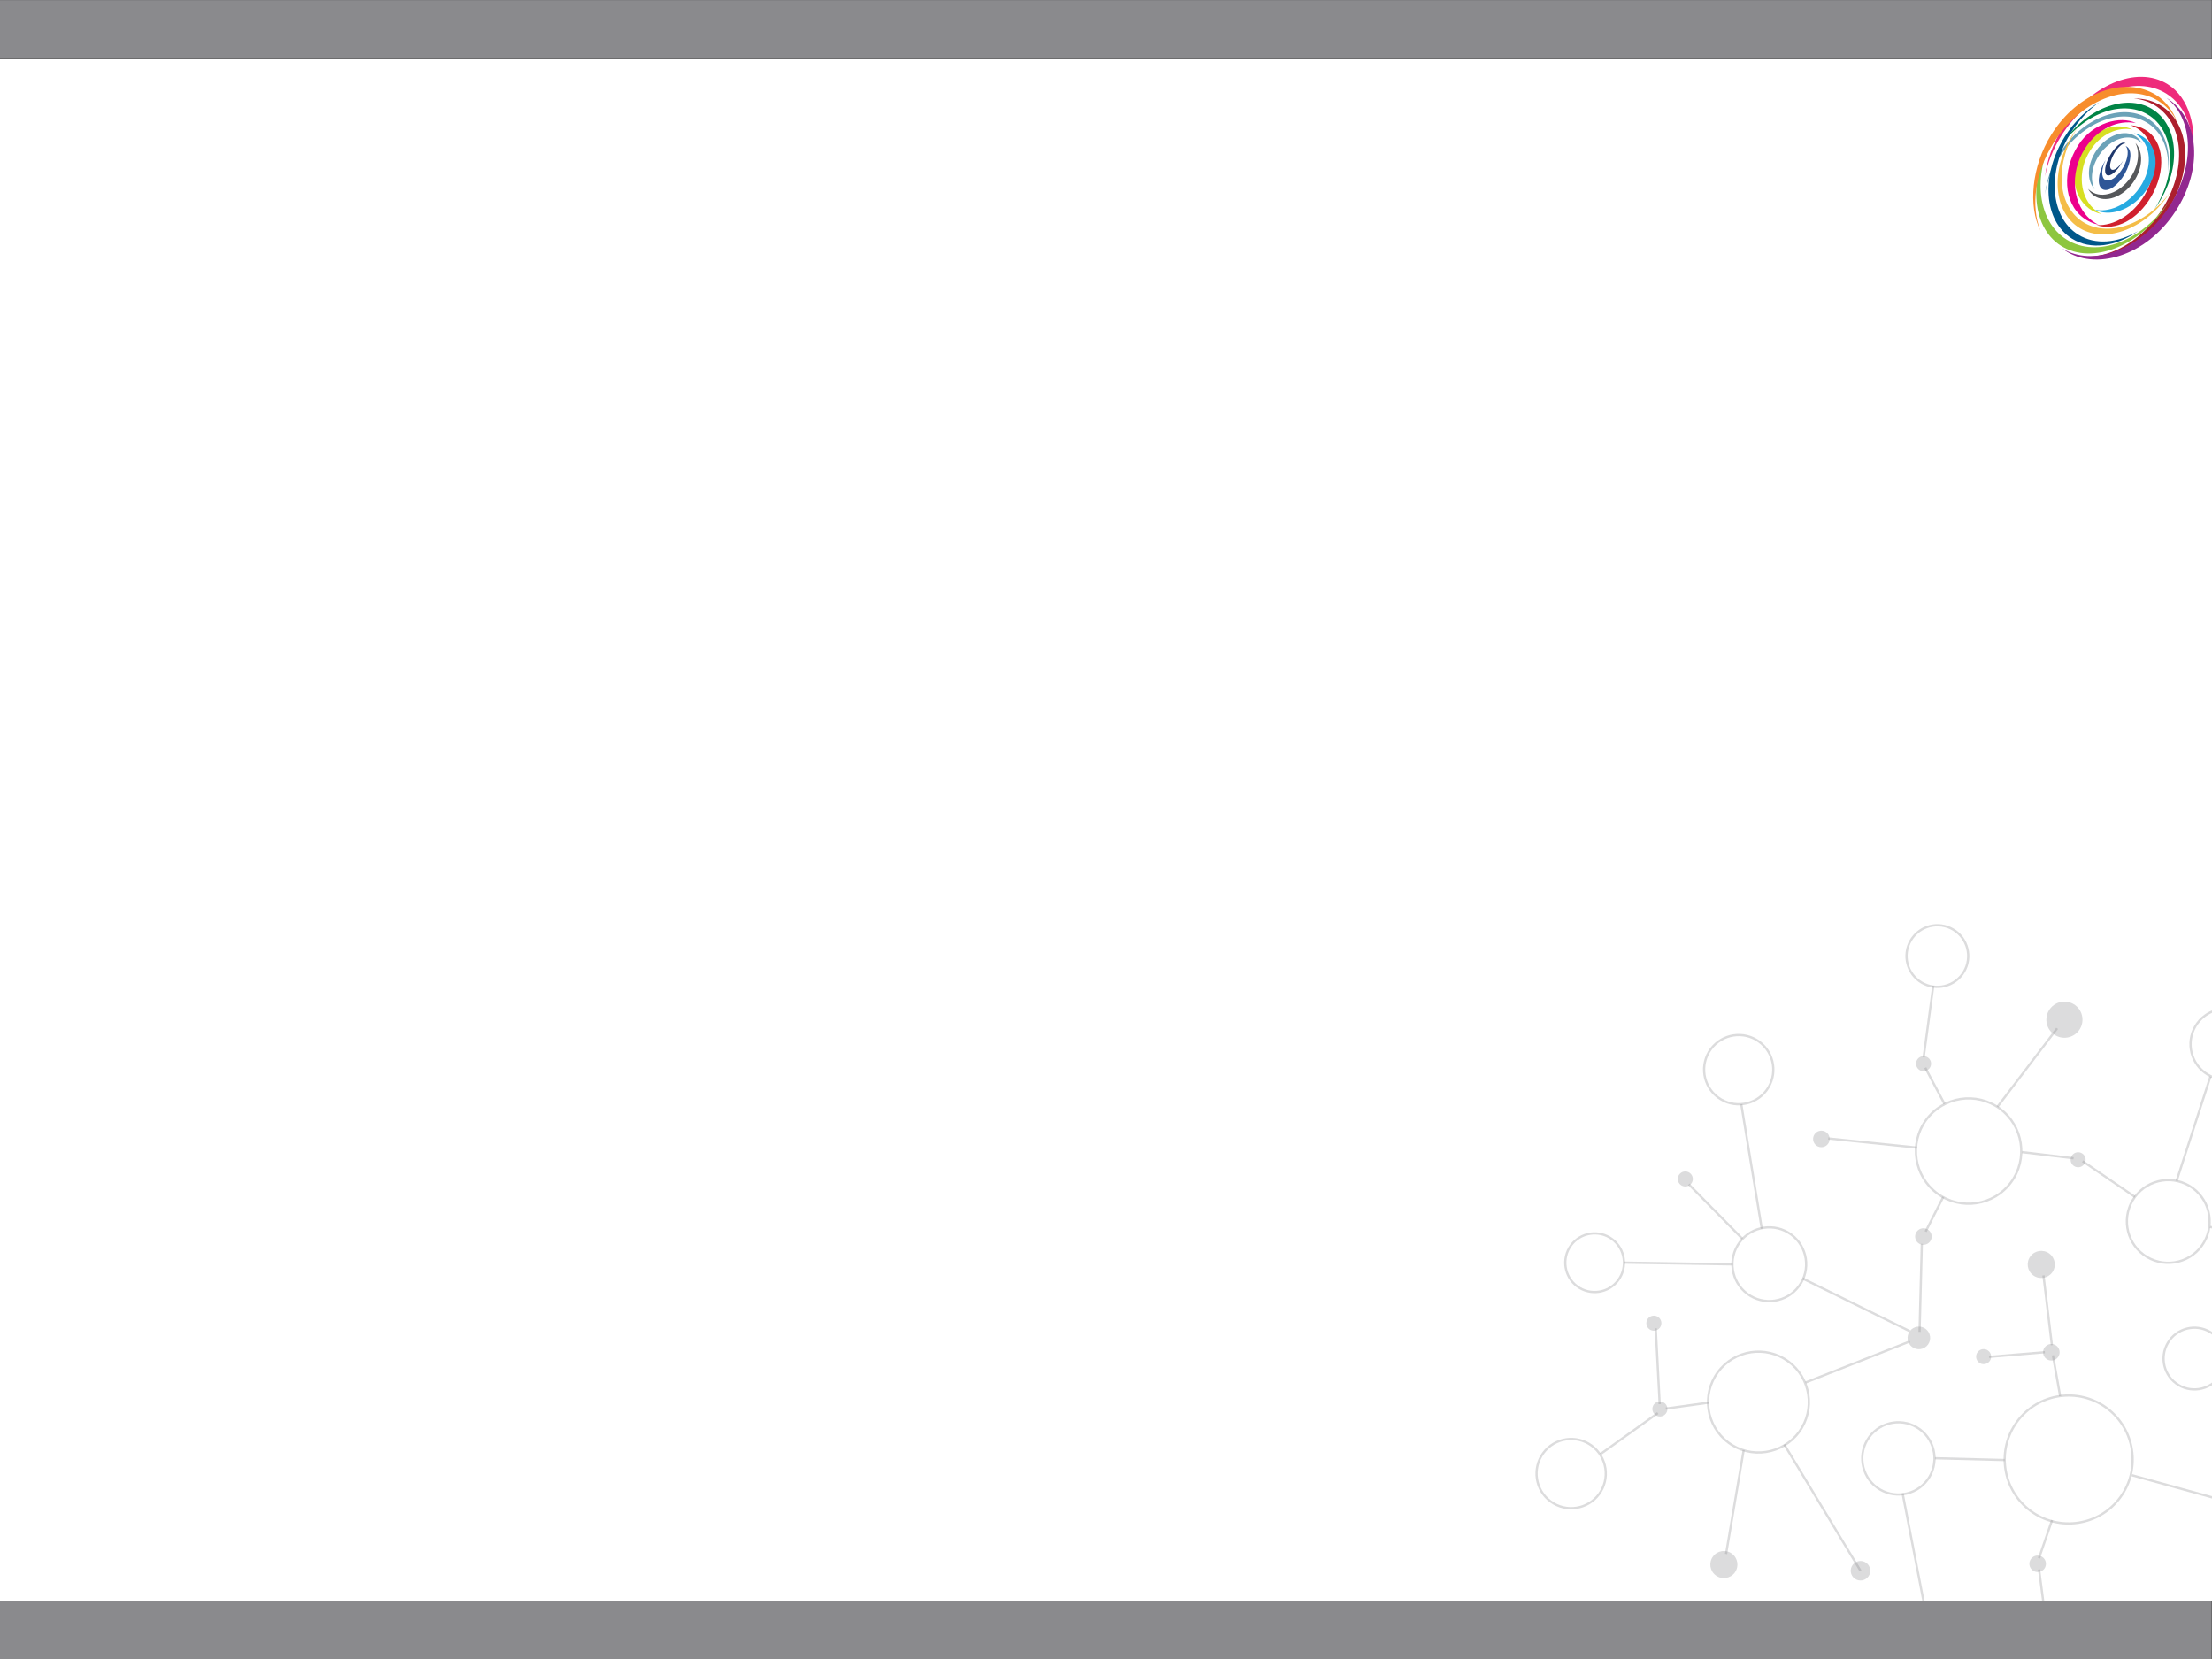
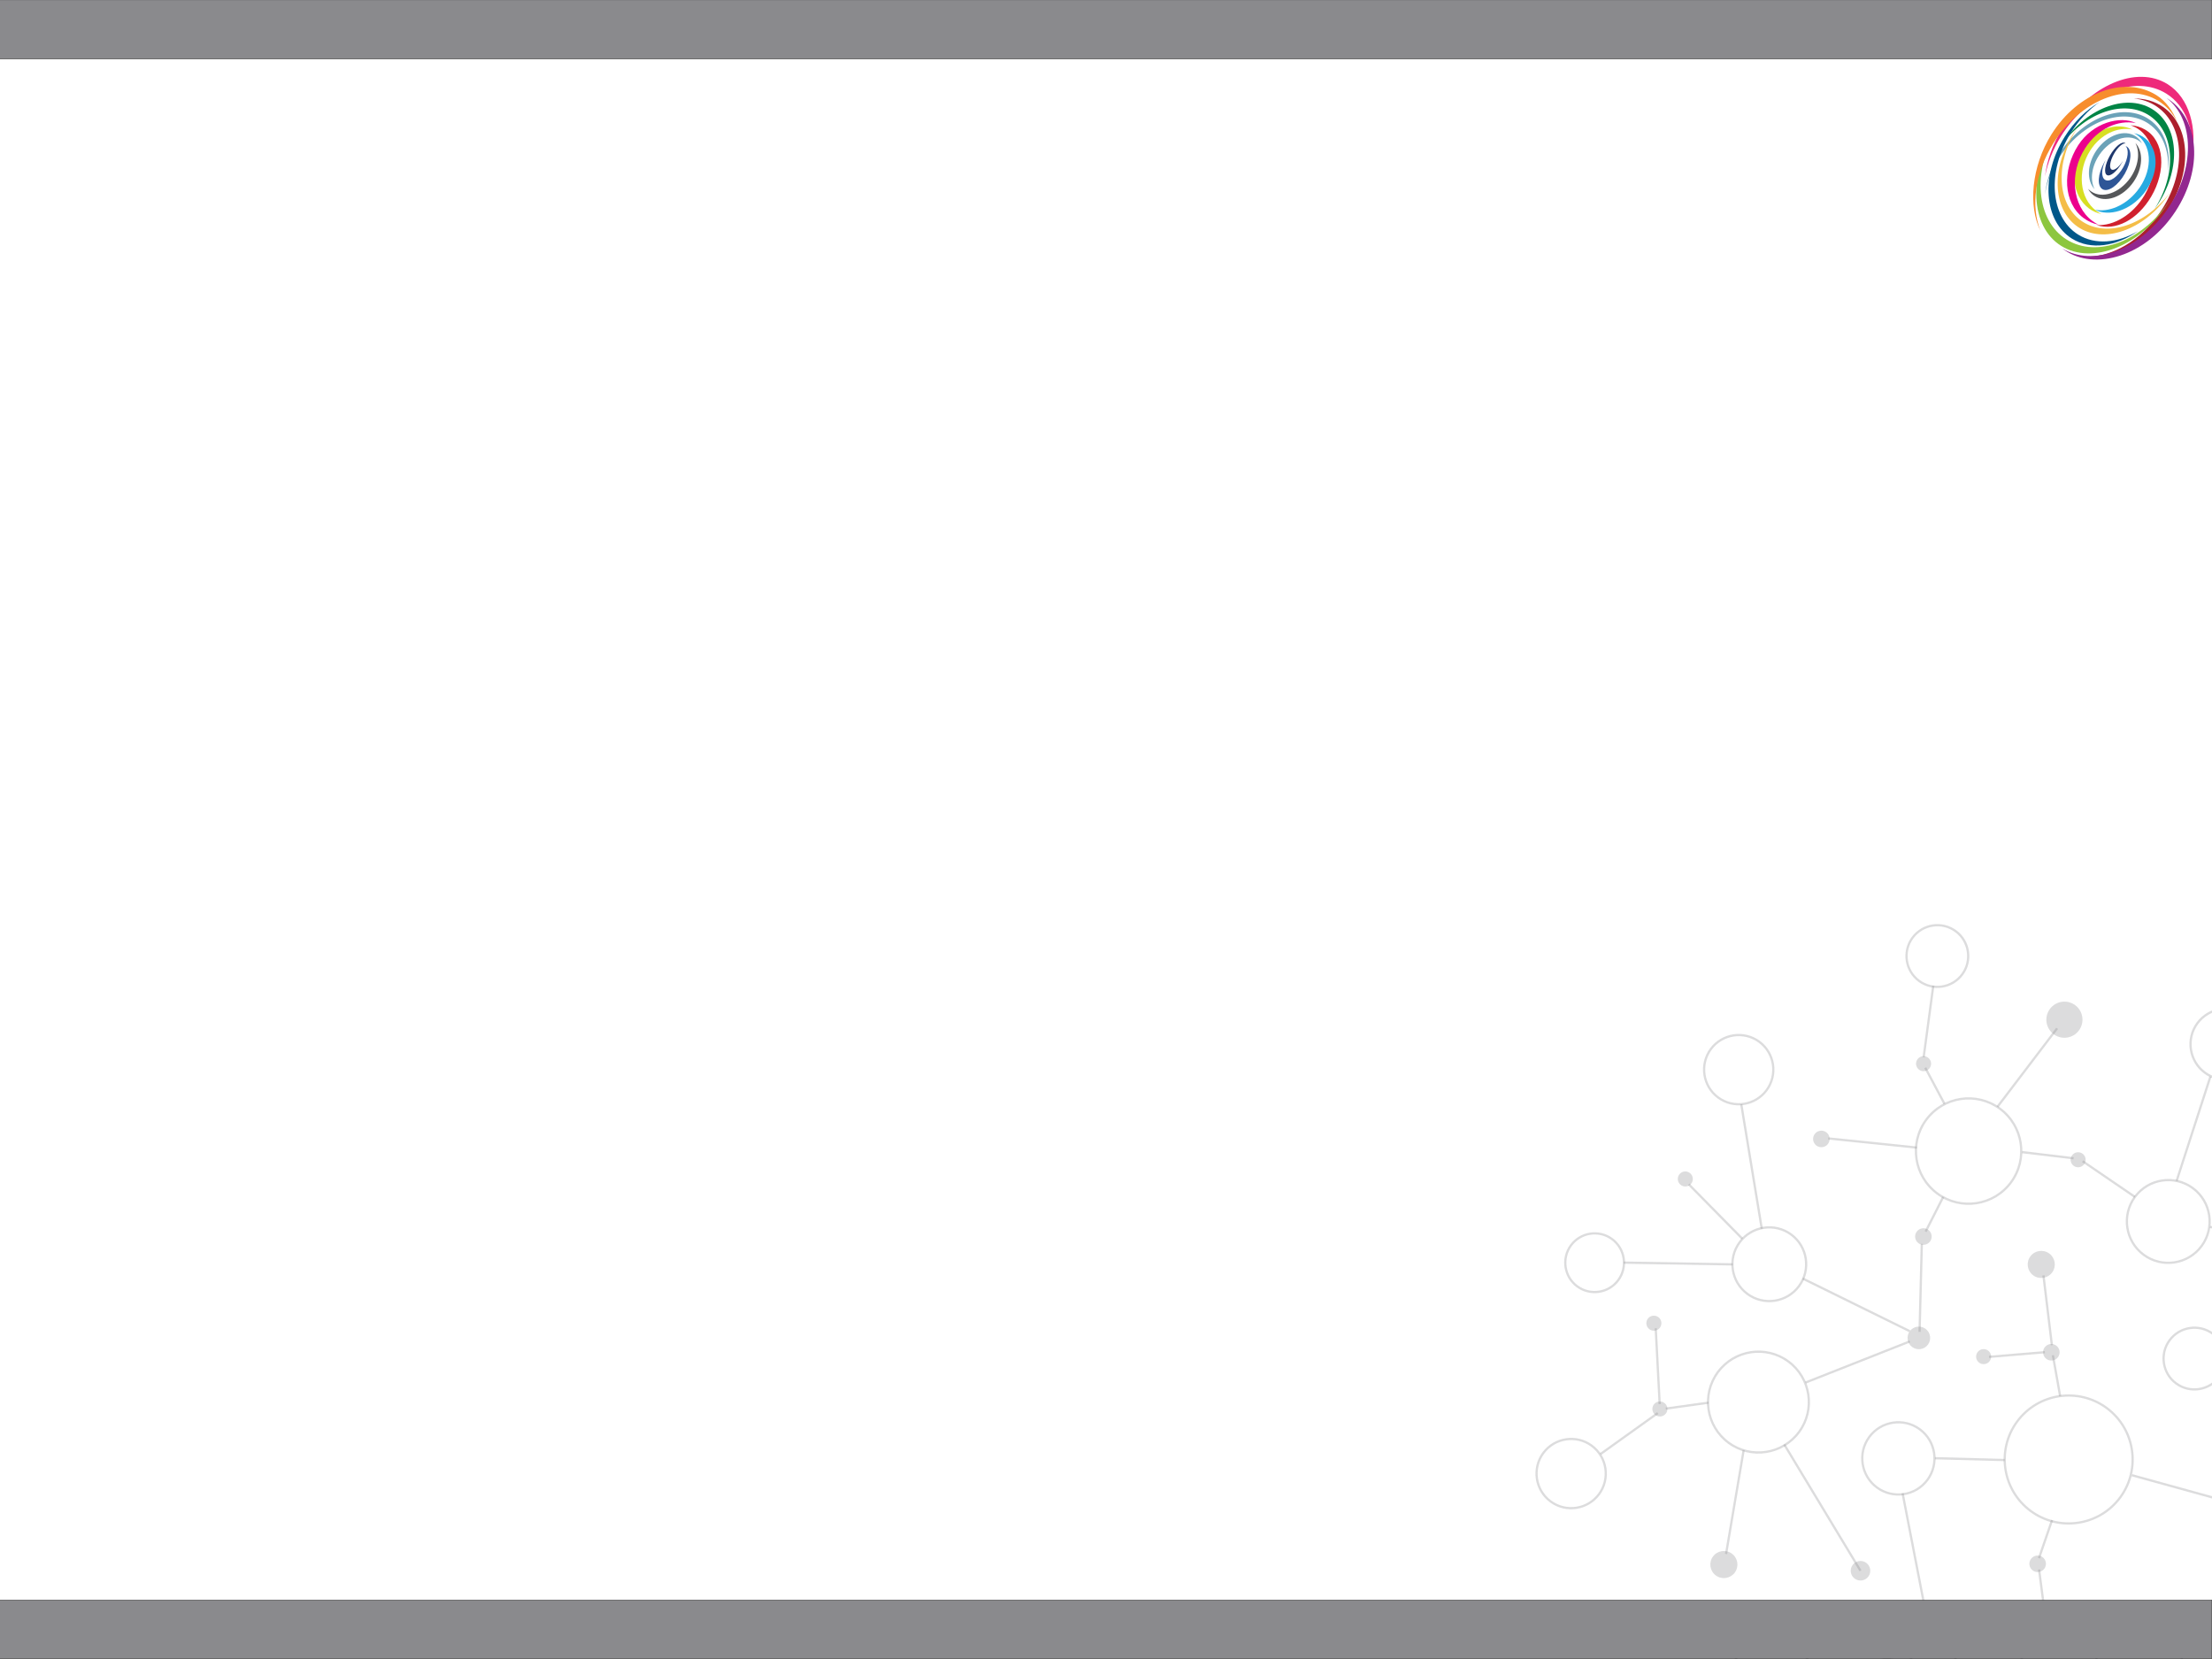
<svg xmlns="http://www.w3.org/2000/svg" width="908" height="681" viewBox="0 0 240.242 180.181" version="1.1" id="svg8">
  <defs id="defs2">
    <clipPath clipPathUnits="userSpaceOnUse" id="clipPath726">
      <path d="m 198,630 h 191.519 v 88.56 H 198 Z" id="path724" />
    </clipPath>
    <clipPath clipPathUnits="userSpaceOnUse" id="clipPath926">
      <path d="m 198.017,635.908 h 191.502 v 76.747 H 198.017 Z" id="path924" />
    </clipPath>
    <clipPath clipPathUnits="userSpaceOnUse" id="clipPath938">
      <path d="m 198,630 h 191.519 v 88.56 H 198 Z" id="path936" />
    </clipPath>
    <clipPath clipPathUnits="userSpaceOnUse" id="clipPath994">
      <path d="m 198.017,635.908 h 191.502 v 76.747 H 198.017 Z" id="path992" />
    </clipPath>
    <clipPath clipPathUnits="userSpaceOnUse" id="clipPath1022">
      <path d="m 198,630 h 191.519 v 88.56 H 198 Z" id="path1020" />
    </clipPath>
    <clipPath clipPathUnits="userSpaceOnUse" id="clipPath1038">
      <path d="m 198.017,635.908 h 191.502 v 76.747 H 198.017 Z" id="path1036" />
    </clipPath>
    <clipPath clipPathUnits="userSpaceOnUse" id="clipPath1054">
      <path d="m 198,630 h 191.519 v 88.56 H 198 Z" id="path1052" />
    </clipPath>
  </defs>
  <g id="layer1" transform="translate(0,-116.8186)">
    <g id="g6076" transform="translate(191.2751,102.8065)">
      <path d="m 14.893,205.097 c 0.588,-0.8 1.715,-0.972 2.514,-0.382 0.8,0.59 0.972,1.716 0.384,2.516 -0.589,0.8 -1.716,0.971 -2.516,0.38 -0.801,-0.588 -0.971,-1.714 -0.382,-2.514" style="opacity:0.3;fill:#8a8a8d;fill-opacity:1;fill-rule:nonzero;stroke:none;stroke-width:0.964" id="path1418" />
      <path d="m 26.593,207.825 c 0.268,-0.363 0.781,-0.441 1.144,-0.173 0.363,0.268 0.441,0.78 0.173,1.143 -0.268,0.363 -0.779,0.441 -1.142,0.174 -0.364,-0.269 -0.441,-0.781 -0.174,-1.144" style="opacity:0.3;fill:#8a8a8d;fill-opacity:1;fill-rule:nonzero;stroke:none;stroke-width:0.964" id="path1422" />
      <path d="m 9.935,183.978 c 0.347,-0.472 1.013,-0.573 1.486,-0.226 0.472,0.349 0.573,1.014 0.225,1.486 -0.347,0.472 -1.012,0.573 -1.486,0.226 -0.471,-0.349 -0.572,-1.014 -0.225,-1.486" style="opacity:0.3;fill:#8a8a8d;fill-opacity:1;fill-rule:nonzero;stroke:none;stroke-width:0.964" id="path1426" />
      <path d="m -5.233,183.062 c 0.482,-0.654 1.403,-0.793 2.058,-0.311 0.653,0.482 0.794,1.403 0.312,2.058 -0.483,0.653 -1.403,0.795 -2.058,0.312 -0.654,-0.482 -0.794,-1.403 -0.312,-2.059" style="opacity:0.3;fill:#8a8a8d;fill-opacity:1;fill-rule:nonzero;stroke:none;stroke-width:0.964" id="path1430" />
      <path d="m -11.655,166.552 c 0.268,-0.363 0.78,-0.441 1.144,-0.173 0.362,0.268 0.44,0.78 0.173,1.143 -0.268,0.363 -0.78,0.441 -1.143,0.174 -0.364,-0.269 -0.441,-0.781 -0.173,-1.144" style="opacity:0.3;fill:#8a8a8d;fill-opacity:1;fill-rule:nonzero;stroke:none;stroke-width:0.964" id="path1434" />
      <path d="m -12.309,157.236 c 0.268,-0.363 0.781,-0.441 1.144,-0.173 0.363,0.269 0.441,0.78 0.173,1.143 -0.268,0.363 -0.78,0.441 -1.143,0.174 -0.364,-0.269 -0.441,-0.781 -0.173,-1.144" style="opacity:0.3;fill:#8a8a8d;fill-opacity:1;fill-rule:nonzero;stroke:none;stroke-width:0.964" id="path1438" />
      <path d="m 16.142,158.593 c 0.402,-0.545 1.17,-0.662 1.714,-0.26 0.547,0.402 0.663,1.169 0.262,1.716 -0.403,0.546 -1.17,0.661 -1.716,0.26 -0.546,-0.402 -0.662,-1.17 -0.26,-1.716" style="opacity:0.3;fill:#8a8a8d;fill-opacity:1;fill-rule:nonzero;stroke:none;stroke-width:0.964" id="path1442" />
      <path d="m 23.505,160.868 c 0.268,-0.363 0.78,-0.441 1.144,-0.173 0.362,0.268 0.44,0.78 0.173,1.143 -0.268,0.363 -0.78,0.441 -1.143,0.174 -0.364,-0.269 -0.441,-0.781 -0.173,-1.144" style="opacity:0.3;fill:#8a8a8d;fill-opacity:1;fill-rule:nonzero;stroke:none;stroke-width:0.964" id="path1446" />
      <path d="m -8.896,141.573 c 0.268,-0.363 0.781,-0.441 1.144,-0.173 0.363,0.269 0.441,0.78 0.173,1.143 -0.267,0.364 -0.779,0.441 -1.142,0.174 -0.364,-0.269 -0.441,-0.781 -0.174,-1.144" style="opacity:0.3;fill:#8a8a8d;fill-opacity:1;fill-rule:nonzero;stroke:none;stroke-width:0.964" id="path1450" />
      <path d="m 30.793,160.347 c 0.295,-0.4 0.858,-0.485 1.258,-0.191 0.4,0.294 0.485,0.857 0.191,1.257 -0.295,0.4 -0.858,0.485 -1.258,0.192 -0.4,-0.295 -0.485,-0.858 -0.191,-1.258" style="opacity:0.3;fill:#8a8a8d;fill-opacity:1;fill-rule:nonzero;stroke:none;stroke-width:0.964" id="path1454" />
      <path d="m 29.237,150.466 c 0.482,-0.654 1.403,-0.794 2.058,-0.312 0.653,0.482 0.794,1.403 0.312,2.059 -0.483,0.653 -1.403,0.793 -2.058,0.311 -0.654,-0.482 -0.794,-1.403 -0.312,-2.058" style="opacity:0.3;fill:#8a8a8d;fill-opacity:1;fill-rule:nonzero;stroke:none;stroke-width:0.964" id="path1458" />
      <path d="m 16.899,147.776 c 0.295,-0.399 0.858,-0.485 1.258,-0.19 0.399,0.294 0.485,0.857 0.191,1.257 -0.296,0.399 -0.859,0.485 -1.259,0.192 -0.4,-0.296 -0.485,-0.859 -0.19,-1.259" style="opacity:0.3;fill:#8a8a8d;fill-opacity:1;fill-rule:nonzero;stroke:none;stroke-width:0.964" id="path1462" />
      <path d="m 5.817,137.177 c 0.296,-0.4 0.859,-0.485 1.259,-0.191 0.399,0.295 0.485,0.858 0.189,1.258 -0.294,0.399 -0.857,0.485 -1.257,0.192 -0.4,-0.296 -0.486,-0.859 -0.191,-1.259" style="opacity:0.3;fill:#8a8a8d;fill-opacity:1;fill-rule:nonzero;stroke:none;stroke-width:0.964" id="path1466" />
      <path d="m 16.982,129.051 c 0.268,-0.363 0.78,-0.44 1.144,-0.173 0.363,0.269 0.44,0.781 0.173,1.144 -0.268,0.363 -0.78,0.441 -1.143,0.173 -0.364,-0.269 -0.441,-0.78 -0.173,-1.144" style="opacity:0.3;fill:#8a8a8d;fill-opacity:1;fill-rule:nonzero;stroke:none;stroke-width:0.964" id="path1470" />
      <path d="m 31.359,123.595 c 0.643,-0.873 1.871,-1.059 2.744,-0.416 0.872,0.643 1.057,1.871 0.414,2.744 -0.643,0.872 -1.87,1.059 -2.742,0.416 -0.874,-0.643 -1.059,-1.871 -0.416,-2.744" style="opacity:0.3;fill:#8a8a8d;fill-opacity:1;fill-rule:nonzero;stroke:none;stroke-width:0.964" id="path1474" />
      <path d="m 33.769,139.487 c 0.268,-0.363 0.78,-0.441 1.144,-0.174 0.362,0.269 0.44,0.781 0.173,1.144 -0.268,0.363 -0.78,0.442 -1.143,0.174 -0.364,-0.27 -0.441,-0.781 -0.173,-1.144" style="opacity:0.3;fill:#8a8a8d;fill-opacity:1;fill-rule:nonzero;stroke:none;stroke-width:0.964" id="path1478" />
      <path d="m 51.165,140.824 c 0.295,-0.4 0.858,-0.486 1.258,-0.191 0.399,0.294 0.485,0.857 0.19,1.257 -0.295,0.4 -0.858,0.485 -1.258,0.192 -0.4,-0.295 -0.486,-0.858 -0.19,-1.258" style="opacity:0.3;fill:#8a8a8d;fill-opacity:1;fill-rule:nonzero;stroke:none;stroke-width:0.964" id="path1482" />
      <path d="m 54.711,148.006 c 0.267,-0.363 0.78,-0.441 1.144,-0.174 0.362,0.269 0.44,0.781 0.172,1.144 -0.267,0.363 -0.779,0.441 -1.142,0.174 -0.364,-0.27 -0.441,-0.781 -0.173,-1.144" style="opacity:0.3;fill:#8a8a8d;fill-opacity:1;fill-rule:nonzero;stroke:none;stroke-width:0.964" id="path1486" />
      <path d="m 54.944,156.098 c 0.267,-0.363 0.781,-0.441 1.144,-0.174 0.362,0.269 0.44,0.781 0.172,1.144 -0.266,0.363 -0.779,0.442 -1.142,0.174 -0.363,-0.268 -0.441,-0.781 -0.173,-1.144" style="opacity:0.3;fill:#8a8a8d;fill-opacity:1;fill-rule:nonzero;stroke:none;stroke-width:0.964" id="path1490" />
      <path d="m 62.269,148.496 c 0.482,-0.655 1.403,-0.794 2.059,-0.312 0.653,0.482 0.793,1.403 0.311,2.058 -0.483,0.653 -1.403,0.794 -2.058,0.312 -0.653,-0.482 -0.794,-1.403 -0.312,-2.058" style="opacity:0.3;fill:#8a8a8d;fill-opacity:1;fill-rule:nonzero;stroke:none;stroke-width:0.964" id="path1494" />
      <path d="m 62.014,134.091 c 0.267,-0.363 0.781,-0.441 1.144,-0.174 0.362,0.269 0.44,0.781 0.173,1.144 -0.268,0.364 -0.78,0.442 -1.143,0.174 -0.363,-0.269 -0.441,-0.781 -0.173,-1.144" style="opacity:0.3;fill:#8a8a8d;fill-opacity:1;fill-rule:nonzero;stroke:none;stroke-width:0.964" id="path1498" />
      <path d="m 72.886,156.417 c 0.268,-0.363 0.78,-0.441 1.144,-0.174 0.362,0.269 0.44,0.781 0.173,1.144 -0.268,0.363 -0.78,0.441 -1.143,0.174 -0.364,-0.269 -0.441,-0.781 -0.173,-1.144" style="opacity:0.3;fill:#8a8a8d;fill-opacity:1;fill-rule:nonzero;stroke:none;stroke-width:0.964" id="path1502" />
      <path d="m 70.697,179.38 c 0.296,-0.4 0.859,-0.485 1.259,-0.191 0.399,0.294 0.485,0.857 0.19,1.257 -0.295,0.4 -0.858,0.485 -1.258,0.192 -0.4,-0.295 -0.486,-0.858 -0.191,-1.258" style="opacity:0.3;fill:#8a8a8d;fill-opacity:1;fill-rule:nonzero;stroke:none;stroke-width:0.964" id="path1506" />
      <path d="m 50.066,176.37 c 0.589,-0.8 1.716,-0.972 2.515,-0.382 0.801,0.59 0.972,1.716 0.383,2.516 -0.588,0.799 -1.715,0.971 -2.516,0.38 -0.8,-0.588 -0.97,-1.714 -0.382,-2.514" style="opacity:0.3;fill:#8a8a8d;fill-opacity:1;fill-rule:nonzero;stroke:none;stroke-width:0.964" id="path1510" />
      <path d="m 58.59,184.374 c 0.295,-0.4 0.858,-0.485 1.258,-0.19 0.399,0.294 0.485,0.857 0.19,1.257 -0.294,0.399 -0.857,0.485 -1.257,0.192 -0.4,-0.296 -0.486,-0.859 -0.191,-1.259" style="opacity:0.3;fill:#8a8a8d;fill-opacity:1;fill-rule:nonzero;stroke:none;stroke-width:0.964" id="path1514" />
      <path d="m 54.294,201.926 c 0.482,-0.654 1.403,-0.793 2.058,-0.311 0.655,0.482 0.794,1.402 0.312,2.058 -0.482,0.653 -1.403,0.795 -2.058,0.312 -0.653,-0.482 -0.794,-1.403 -0.312,-2.059" style="opacity:0.3;fill:#8a8a8d;fill-opacity:1;fill-rule:nonzero;stroke:none;stroke-width:0.964" id="path1518" />
      <path d="m 45.422,202.804 c 0.456,-0.618 1.325,-0.749 1.943,-0.295 0.618,0.456 0.751,1.325 0.294,1.944 -0.454,0.619 -1.325,0.75 -1.942,0.295 -0.618,-0.456 -0.751,-1.325 -0.295,-1.944" style="opacity:0.3;fill:#8a8a8d;fill-opacity:1;fill-rule:nonzero;stroke:none;stroke-width:0.964" id="path1522" />
      <path d="m 29.308,183.32 c 0.295,-0.4 0.858,-0.486 1.258,-0.191 0.399,0.294 0.485,0.857 0.191,1.257 -0.295,0.4 -0.858,0.485 -1.258,0.192 -0.4,-0.295 -0.486,-0.858 -0.191,-1.258" style="opacity:0.3;fill:#8a8a8d;fill-opacity:1;fill-rule:nonzero;stroke:none;stroke-width:0.964" id="path1526" />
      <path d="m 38.984,208.167 c 2.214,1.63 2.689,4.758 1.058,6.973 -1.632,2.215 -4.76,2.689 -6.974,1.059 -2.216,-1.632 -2.689,-4.76 -1.058,-6.974 1.632,-2.215 4.76,-2.689 6.974,-1.058 m -5.77,7.835 c 2.105,1.55 5.08,1.1 6.631,-1.006 1.551,-2.107 1.1,-5.081 -1.006,-6.631 -2.106,-1.551 -5.08,-1.101 -6.631,1.006 -1.552,2.105 -1.1,5.079 1.006,6.631" style="opacity:0.3;fill:#8a8a8d;fill-opacity:1;fill-rule:nonzero;stroke:none;stroke-width:0.964" id="path1530" />
      <path d="m 34.857,190.402 c 1.869,1.377 2.27,4.018 0.892,5.888 -1.376,1.87 -4.018,2.27 -5.887,0.893 -1.87,-1.377 -2.271,-4.019 -0.894,-5.888 1.377,-1.87 4.019,-2.271 5.889,-0.893 m -4.849,6.584 c 1.76,1.297 4.247,0.919 5.544,-0.841 1.297,-1.761 0.92,-4.248 -0.84,-5.545 -1.761,-1.297 -4.248,-0.919 -5.546,0.841 -1.296,1.76 -0.919,4.247 0.842,5.545" style="opacity:0.3;fill:#8a8a8d;fill-opacity:1;fill-rule:nonzero;stroke:none;stroke-width:0.964" id="path1534" />
      <path d="m 50.852,190.607 c 1.505,1.108 1.828,3.237 0.72,4.745 -1.109,1.505 -3.238,1.828 -4.745,0.719 -1.506,-1.109 -1.829,-3.237 -0.719,-4.744 1.109,-1.506 3.237,-1.829 4.744,-0.72 m -3.879,5.266 c 1.398,1.03 3.372,0.731 4.402,-0.668 1.028,-1.398 0.73,-3.372 -0.668,-4.401 -1.398,-1.029 -3.372,-0.731 -4.402,0.667 -1.029,1.398 -0.731,3.372 0.668,4.402" style="opacity:0.3;fill:#8a8a8d;fill-opacity:1;fill-rule:nonzero;stroke:none;stroke-width:0.964" id="path1538" />
      <path d="m 68.125,189.214 c 2.523,1.859 3.064,5.424 1.206,7.946 -1.858,2.523 -5.422,3.064 -7.946,1.205 -2.522,-1.858 -3.063,-5.422 -1.205,-7.945 1.858,-2.522 5.421,-3.064 7.945,-1.206 m -6.594,8.953 c 2.414,1.779 5.825,1.263 7.603,-1.152 1.777,-2.413 1.26,-5.824 -1.155,-7.603 -2.413,-1.778 -5.823,-1.261 -7.602,1.154 -1.778,2.413 -1.261,5.824 1.153,7.602" style="opacity:0.3;fill:#8a8a8d;fill-opacity:1;fill-rule:nonzero;stroke:none;stroke-width:0.964" id="path1542" />
      <path d="m 37.595,166.829 c 3.14,2.313 3.813,6.749 1.501,9.889 -2.313,3.141 -6.75,3.813 -9.89,1.501 -3.139,-2.313 -3.813,-6.75 -1.5,-9.889 2.312,-3.141 6.749,-3.812 9.889,-1.501 m -8.243,11.192 c 3.031,2.233 7.313,1.583 9.546,-1.449 2.232,-3.031 1.583,-7.313 -1.449,-9.546 -3.031,-2.232 -7.313,-1.583 -9.546,1.448 -2.232,3.032 -1.583,7.313 1.449,9.546" style="opacity:0.3;fill:#8a8a8d;fill-opacity:1;fill-rule:nonzero;stroke:none;stroke-width:0.964" id="path1546" />
      <path d="m 17.305,169.147 c 1.797,1.323 2.182,3.862 0.859,5.658 -1.323,1.797 -3.862,2.182 -5.659,0.859 -1.797,-1.323 -2.182,-3.862 -0.859,-5.659 1.323,-1.797 3.862,-2.181 5.659,-0.858 m -4.655,6.32 c 1.689,1.243 4.073,0.882 5.316,-0.806 1.243,-1.689 0.881,-4.073 -0.807,-5.316 -1.688,-1.243 -4.073,-0.882 -5.316,0.806 -1.243,1.689 -0.881,4.073 0.807,5.316" style="opacity:0.3;fill:#8a8a8d;fill-opacity:1;fill-rule:nonzero;stroke:none;stroke-width:0.964" id="path1550" />
      <path d="m 20.416,190.429 c 1.289,0.949 1.564,2.77 0.615,4.059 -0.949,1.289 -2.769,1.564 -4.058,0.616 -1.289,-0.949 -1.565,-2.771 -0.616,-4.059 0.948,-1.289 2.77,-1.565 4.059,-0.616 m -3.297,4.477 c 1.18,0.868 2.845,0.616 3.715,-0.564 0.868,-1.18 0.615,-2.848 -0.564,-3.715 -1.18,-0.869 -2.847,-0.617 -3.715,0.564 -0.869,1.18 -0.617,2.846 0.564,3.715" style="opacity:0.3;fill:#8a8a8d;fill-opacity:1;fill-rule:nonzero;stroke:none;stroke-width:0.964" id="path1554" />
      <path d="m 4.02,192.974 c 2.16,1.591 2.623,4.643 1.032,6.803 -1.591,2.16 -4.643,2.623 -6.803,1.032 -2.161,-1.591 -2.623,-4.643 -1.033,-6.803 1.592,-2.16 4.644,-2.623 6.803,-1.032 m -5.625,7.638 c 2.051,1.509 4.948,1.07 6.459,-0.981 1.51,-2.051 1.071,-4.949 -0.98,-6.459 -2.051,-1.509 -4.949,-1.07 -6.46,0.981 -1.509,2.051 -1.07,4.947 0.981,6.459" style="opacity:0.3;fill:#8a8a8d;fill-opacity:1;fill-rule:nonzero;stroke:none;stroke-width:0.964" id="path1558" />
      <path d="m 3.029,161.78 c 2.487,1.831 3.02,5.344 1.187,7.831 -1.831,2.488 -5.344,3.021 -7.831,1.189 -2.487,-1.832 -3.019,-5.345 -1.187,-7.832 1.831,-2.487 5.344,-3.02 7.831,-1.188 m -6.498,8.823 c 2.379,1.75 5.737,1.241 7.488,-1.137 1.752,-2.378 1.242,-5.737 -1.134,-7.488 -2.379,-1.751 -5.738,-1.241 -7.489,1.136 -1.75,2.378 -1.242,5.738 1.135,7.489" style="opacity:0.3;fill:#8a8a8d;fill-opacity:1;fill-rule:nonzero;stroke:none;stroke-width:0.964" id="path1562" />
      <path d="m -18.33,170.927 c 1.724,1.27 2.093,3.706 0.823,5.431 -1.269,1.724 -3.706,2.093 -5.43,0.823 -1.724,-1.27 -2.093,-3.705 -0.824,-5.43 1.27,-1.724 3.707,-2.094 5.431,-0.824 m -4.461,6.057 c 1.615,1.191 3.898,0.844 5.088,-0.771 1.189,-1.616 0.843,-3.899 -0.772,-5.088 -1.615,-1.189 -3.898,-0.843 -5.088,0.772 -1.189,1.615 -0.843,3.898 0.772,5.087" style="opacity:0.3;fill:#8a8a8d;fill-opacity:1;fill-rule:nonzero;stroke:none;stroke-width:0.964" id="path1566" />
      <path d="m -16.121,148.488 c 1.471,1.083 1.787,3.159 0.704,4.63 -1.083,1.471 -3.16,1.784 -4.631,0.702 -1.47,-1.082 -1.785,-3.159 -0.703,-4.629 1.083,-1.471 3.161,-1.785 4.63,-0.703 m -3.782,5.135 c 1.361,1.002 3.285,0.71 4.288,-0.652 1.002,-1.361 0.71,-3.284 -0.651,-4.286 -1.361,-1.002 -3.286,-0.711 -4.288,0.651 -1.002,1.361 -0.71,3.284 0.651,4.287" style="opacity:0.3;fill:#8a8a8d;fill-opacity:1;fill-rule:nonzero;stroke:none;stroke-width:0.964" id="path1570" />
      <path d="m 3.335,147.992 c 1.834,1.35 2.226,3.942 0.876,5.773 -1.35,1.834 -3.94,2.227 -5.773,0.876 -1.833,-1.35 -2.227,-3.939 -0.876,-5.773 1.35,-1.832 3.94,-2.225 5.773,-0.876 m -4.752,6.452 c 1.723,1.271 4.161,0.902 5.43,-0.822 1.269,-1.724 0.9,-4.162 -0.824,-5.432 -1.724,-1.269 -4.161,-0.9 -5.43,0.825 -1.271,1.724 -0.901,4.159 0.824,5.429" style="opacity:0.3;fill:#8a8a8d;fill-opacity:1;fill-rule:nonzero;stroke:none;stroke-width:0.964" id="path1574" />
      <path d="m -0.133,127.057 c 1.724,1.269 2.093,3.706 0.823,5.43 -1.269,1.724 -3.705,2.094 -5.429,0.823 -1.724,-1.269 -2.094,-3.705 -0.824,-5.43 1.27,-1.724 3.706,-2.093 5.43,-0.823 m -4.461,6.056 c 1.615,1.191 3.898,0.843 5.088,-0.771 1.19,-1.615 0.843,-3.899 -0.771,-5.087 -1.616,-1.19 -3.898,-0.843 -5.088,0.772 -1.19,1.615 -0.844,3.898 0.771,5.086" style="opacity:0.3;fill:#8a8a8d;fill-opacity:1;fill-rule:nonzero;stroke:none;stroke-width:0.964" id="path1578" />
      <path d="m 25.998,134.321 c 2.596,1.912 3.153,5.578 1.239,8.174 -1.911,2.596 -5.578,3.153 -8.173,1.241 -2.596,-1.912 -3.153,-5.579 -1.24,-8.175 1.911,-2.596 5.579,-3.152 8.174,-1.24 m -6.789,9.217 c 2.486,1.832 6.001,1.298 7.831,-1.188 1.832,-2.487 1.299,-6 -1.186,-7.831 -2.487,-1.832 -6.001,-1.298 -7.832,1.188 -1.832,2.488 -1.299,6 1.187,7.831" style="opacity:0.3;fill:#8a8a8d;fill-opacity:1;fill-rule:nonzero;stroke:none;stroke-width:0.964" id="path1582" />
      <path d="m 21.203,115.048 c 1.542,1.137 1.872,3.315 0.736,4.859 -1.136,1.544 -3.316,1.874 -4.859,0.738 -1.544,-1.137 -1.875,-3.316 -0.738,-4.859 1.137,-1.544 3.316,-1.875 4.86,-0.738 m -3.978,5.399 c 1.434,1.055 3.46,0.748 4.516,-0.685 1.055,-1.435 0.75,-3.459 -0.684,-4.516 -1.435,-1.056 -3.46,-0.748 -4.517,0.685 -1.056,1.434 -0.748,3.459 0.685,4.516" style="opacity:0.3;fill:#8a8a8d;fill-opacity:1;fill-rule:nonzero;stroke:none;stroke-width:0.964" id="path1586" />
      <path d="m 52.829,124.227 c 1.759,1.297 2.137,3.785 0.84,5.545 -1.298,1.76 -3.786,2.139 -5.546,0.841 -1.759,-1.296 -2.138,-3.785 -0.84,-5.545 1.297,-1.761 3.785,-2.138 5.546,-0.841 m -4.558,6.189 c 1.65,1.217 3.982,0.863 5.201,-0.788 1.216,-1.652 0.863,-3.985 -0.788,-5.203 -1.652,-1.216 -3.985,-0.862 -5.204,0.789 -1.216,1.652 -0.861,3.985 0.791,5.202" style="opacity:0.3;fill:#8a8a8d;fill-opacity:1;fill-rule:nonzero;stroke:none;stroke-width:0.964" id="path1590" />
      <path d="m 46.956,142.953 c 2.051,1.51 2.49,4.408 0.98,6.459 -1.511,2.051 -4.409,2.49 -6.46,0.98 -2.05,-1.511 -2.49,-4.407 -0.979,-6.458 1.51,-2.052 4.408,-2.491 6.459,-0.981 m -5.334,7.242 c 1.941,1.43 4.686,1.014 6.116,-0.928 1.43,-1.942 1.014,-4.686 -0.928,-6.116 -1.942,-1.43 -4.687,-1.014 -6.116,0.928 -1.43,1.942 -1.015,4.685 0.928,6.116" style="opacity:0.3;fill:#8a8a8d;fill-opacity:1;fill-rule:nonzero;stroke:none;stroke-width:0.964" id="path1594" />
      <path d="m 49.121,158.765 c 1.543,1.137 1.872,3.315 0.736,4.859 -1.136,1.544 -3.315,1.874 -4.859,0.738 -1.543,-1.137 -1.875,-3.316 -0.737,-4.859 1.136,-1.544 3.315,-1.875 4.859,-0.738 m -3.977,5.4 c 1.433,1.054 3.46,0.747 4.515,-0.686 1.056,-1.435 0.75,-3.46 -0.684,-4.516 -1.435,-1.056 -3.46,-0.749 -4.516,0.685 -1.056,1.434 -0.749,3.46 0.685,4.517" style="opacity:0.3;fill:#8a8a8d;fill-opacity:1;fill-rule:nonzero;stroke:none;stroke-width:0.964" id="path1598" />
      <path d="m 70.494,164.353 c 2.051,1.511 2.49,4.408 0.98,6.459 -1.511,2.051 -4.408,2.49 -6.46,0.98 -2.05,-1.511 -2.49,-4.408 -0.979,-6.459 1.51,-2.051 4.408,-2.49 6.459,-0.98 m -5.334,7.242 c 1.941,1.43 4.686,1.014 6.116,-0.928 1.43,-1.942 1.014,-4.687 -0.928,-6.116 -1.942,-1.43 -4.686,-1.014 -6.116,0.928 -1.43,1.942 -1.015,4.685 0.928,6.116" style="opacity:0.3;fill:#8a8a8d;fill-opacity:1;fill-rule:nonzero;stroke:none;stroke-width:0.964" id="path1602" />
      <path d="m 74.852,144.511 c 1.434,1.056 1.743,3.082 0.686,4.516 -1.057,1.434 -3.082,1.741 -4.517,0.684 -1.434,-1.055 -1.74,-3.081 -0.684,-4.515 1.056,-1.433 3.082,-1.742 4.515,-0.685 m -3.685,5.003 c 1.325,0.976 3.196,0.693 4.173,-0.632 0.975,-1.325 0.692,-3.197 -0.633,-4.173 -1.325,-0.975 -3.198,-0.691 -4.172,0.633 -0.976,1.325 -0.692,3.197 0.632,4.172" style="opacity:0.3;fill:#8a8a8d;fill-opacity:1;fill-rule:nonzero;stroke:none;stroke-width:0.964" id="path1606" />
      <path d="m 31.71,209.924 -0.09,0.228 -4.414,-1.729 0.089,-0.227 z" style="opacity:0.3;fill:#8a8a8d;fill-opacity:1;fill-rule:nonzero;stroke:none;stroke-width:0.964" id="path1610" />
      <path d="m 33.315,197.738 1.752,9.618 -0.242,0.042 -1.752,-9.617 z" style="opacity:0.3;fill:#8a8a8d;fill-opacity:1;fill-rule:nonzero;stroke:none;stroke-width:0.964" id="path1614" />
      <path d="m 29.148,196.159 0.15,0.193 -11.547,9.064 -0.151,-0.195 z" style="opacity:0.3;fill:#8a8a8d;fill-opacity:1;fill-rule:nonzero;stroke:none;stroke-width:0.964" id="path1618" />
      <path d="m 35.883,195.626 9.612,7.081 -0.146,0.198 -9.612,-7.081 z" style="opacity:0.3;fill:#8a8a8d;fill-opacity:1;fill-rule:nonzero;stroke:none;stroke-width:0.964" id="path1622" />
      <path d="m 36.377,193.177 0.002,0.246 9.287,-0.066 -0.002,-0.245 z" style="opacity:0.3;fill:#8a8a8d;fill-opacity:1;fill-rule:nonzero;stroke:none;stroke-width:0.964" id="path1626" />
      <path d="m 30.063,184.489 0.719,5.504 0.243,-0.031 -0.718,-5.504 z" style="opacity:0.3;fill:#8a8a8d;fill-opacity:1;fill-rule:nonzero;stroke:none;stroke-width:0.964" id="path1630" />
      <path d="m 31.71,179.153 -1.42,4.133 -0.232,-0.079 1.42,-4.134 z" style="opacity:0.3;fill:#8a8a8d;fill-opacity:1;fill-rule:nonzero;stroke:none;stroke-width:0.964" id="path1634" />
      <path d="m 50.005,176.792 -0.066,0.237 -9.705,-2.679 0.066,-0.237 z" style="opacity:0.3;fill:#8a8a8d;fill-opacity:1;fill-rule:nonzero;stroke:none;stroke-width:0.964" id="path1638" />
      <path d="m 53.047,178.415 6.235,6.013 -0.172,0.177 -6.233,-6.012 z" style="opacity:0.3;fill:#8a8a8d;fill-opacity:1;fill-rule:nonzero;stroke:none;stroke-width:0.964" id="path1642" />
      <path d="m 59.738,185.028 2.463,3.896 -0.208,0.131 -2.463,-3.896 z" style="opacity:0.3;fill:#8a8a8d;fill-opacity:1;fill-rule:nonzero;stroke:none;stroke-width:0.964" id="path1646" />
      <path d="m 60.763,197.627 0.168,0.179 -4.298,4.043 -0.168,-0.178 z" style="opacity:0.3;fill:#8a8a8d;fill-opacity:1;fill-rule:nonzero;stroke:none;stroke-width:0.964" id="path1650" />
      <path d="m 63.805,170.076 0.118,0.215 -11.067,6.064 -0.117,-0.215 z" style="opacity:0.3;fill:#8a8a8d;fill-opacity:1;fill-rule:nonzero;stroke:none;stroke-width:0.964" id="path1654" />
      <path d="m 69.79,172.198 1.664,7.116 -0.239,0.057 -1.664,-7.115 z" style="opacity:0.3;fill:#8a8a8d;fill-opacity:1;fill-rule:nonzero;stroke:none;stroke-width:0.964" id="path1658" />
      <path d="m 73.653,156.959 -3.62,6.982 -0.217,-0.114 3.619,-6.981 z" style="opacity:0.3;fill:#8a8a8d;fill-opacity:1;fill-rule:nonzero;stroke:none;stroke-width:0.964" id="path1662" />
      <path d="m 73.006,150.306 0.361,5.851 0.244,-0.015 -0.36,-5.852 z" style="opacity:0.3;fill:#8a8a8d;fill-opacity:1;fill-rule:nonzero;stroke:none;stroke-width:0.964" id="path1666" />
      <path d="m 63.581,166.783 -0.078,0.231 -13.188,-4.431 0.078,-0.234 z" style="opacity:0.3;fill:#8a8a8d;fill-opacity:1;fill-rule:nonzero;stroke:none;stroke-width:0.964" id="path1670" />
      <path d="m 55.153,149.034 0.192,7.047 0.246,-0.007 -0.193,-7.047 z" style="opacity:0.3;fill:#8a8a8d;fill-opacity:1;fill-rule:nonzero;stroke:none;stroke-width:0.964" id="path1674" />
      <path d="m 62.411,149.175 -0.039,0.242 -6.354,-1.025 0.039,-0.241 z" style="opacity:0.3;fill:#8a8a8d;fill-opacity:1;fill-rule:nonzero;stroke:none;stroke-width:0.964" id="path1678" />
      <path d="m 52.393,141.191 2.887,6.696 -0.226,0.097 -2.887,-6.696 z" style="opacity:0.3;fill:#8a8a8d;fill-opacity:1;fill-rule:nonzero;stroke:none;stroke-width:0.964" id="path1682" />
      <path d="m 55.011,148.193 -0.04,0.242 -6.24,-1.042 0.04,-0.242 z" style="opacity:0.3;fill:#8a8a8d;fill-opacity:1;fill-rule:nonzero;stroke:none;stroke-width:0.964" id="path1686" />
      <path d="m 48.906,130.989 -3.663,11.315 -0.233,-0.074 3.663,-11.316 z" style="opacity:0.3;fill:#8a8a8d;fill-opacity:1;fill-rule:nonzero;stroke:none;stroke-width:0.964" id="path1690" />
      <path d="m 62.456,134.162 -0.127,0.21 -8.501,-5.144 0.129,-0.21 z" style="opacity:0.3;fill:#8a8a8d;fill-opacity:1;fill-rule:nonzero;stroke:none;stroke-width:0.964" id="path1694" />
      <path d="m 40.664,143.905 -0.139,0.202 -5.674,-3.876 0.137,-0.201 z" style="opacity:0.3;fill:#8a8a8d;fill-opacity:1;fill-rule:nonzero;stroke:none;stroke-width:0.964" id="path1698" />
      <path d="m 28.323,139.263 5.6,0.671 0.028,-0.244 -5.599,-0.671 z" style="opacity:0.3;fill:#8a8a8d;fill-opacity:1;fill-rule:nonzero;stroke:none;stroke-width:0.964" id="path1702" />
      <path d="m 32.048,125.625 0.195,0.147 -6.484,8.528 -0.196,-0.148 z" style="opacity:0.3;fill:#8a8a8d;fill-opacity:1;fill-rule:nonzero;stroke:none;stroke-width:0.964" id="path1706" />
      <path d="m 17.932,129.919 2.087,3.922 -0.216,0.116 -2.087,-3.922 z" style="opacity:0.3;fill:#8a8a8d;fill-opacity:1;fill-rule:nonzero;stroke:none;stroke-width:0.964" id="path1710" />
      <path d="m 18.817,121.089 -1.045,7.761 -0.243,-0.033 1.045,-7.761 z" style="opacity:0.3;fill:#8a8a8d;fill-opacity:1;fill-rule:nonzero;stroke:none;stroke-width:0.964" id="path1714" />
      <path d="m 16.931,138.53 -0.025,0.244 -9.626,-0.997 0.027,-0.243 z" style="opacity:0.3;fill:#8a8a8d;fill-opacity:1;fill-rule:nonzero;stroke:none;stroke-width:0.964" id="path1718" />
      <path d="m 19.887,144.062 -1.913,3.769 -0.22,-0.111 1.912,-3.768 z" style="opacity:0.3;fill:#8a8a8d;fill-opacity:1;fill-rule:nonzero;stroke:none;stroke-width:0.964" id="path1722" />
      <path d="m 17.083,158.662 0.246,0.006 0.244,-9.569 -0.245,-0.006 z" style="opacity:0.3;fill:#8a8a8d;fill-opacity:1;fill-rule:nonzero;stroke:none;stroke-width:0.964" id="path1726" />
      <path d="m 31.805,161.185 0.79,4.44 -0.241,0.043 -0.79,-4.441 z" style="opacity:0.3;fill:#8a8a8d;fill-opacity:1;fill-rule:nonzero;stroke:none;stroke-width:0.964" id="path1730" />
      <path d="m 30.782,152.516 0.917,7.58 -0.244,0.03 -0.917,-7.581 z" style="opacity:0.3;fill:#8a8a8d;fill-opacity:1;fill-rule:nonzero;stroke:none;stroke-width:0.964" id="path1734" />
      <path d="m 24.741,161.258 0.02,0.245 6.063,-0.51 -0.02,-0.246 z" style="opacity:0.3;fill:#8a8a8d;fill-opacity:1;fill-rule:nonzero;stroke:none;stroke-width:0.964" id="path1738" />
      <path d="m 16.196,158.482 -0.108,0.221 -11.628,-5.722 0.109,-0.221 z" style="opacity:0.3;fill:#8a8a8d;fill-opacity:1;fill-rule:nonzero;stroke:none;stroke-width:0.964" id="path1742" />
      <path d="m 16.091,159.59 0.09,0.228 -11.312,4.464 -0.089,-0.228 z" style="opacity:0.3;fill:#8a8a8d;fill-opacity:1;fill-rule:nonzero;stroke:none;stroke-width:0.964" id="path1746" />
      <path d="m -2.037,133.923 2.227,13.521 -0.242,0.039 -2.227,-13.52 z" style="opacity:0.3;fill:#8a8a8d;fill-opacity:1;fill-rule:nonzero;stroke:none;stroke-width:0.964" id="path1750" />
      <path d="m -7.768,142.557 5.808,5.902 -0.175,0.173 -5.808,-5.901 z" style="opacity:0.3;fill:#8a8a8d;fill-opacity:1;fill-rule:nonzero;stroke:none;stroke-width:0.964" id="path1754" />
      <path d="m -14.931,151.266 11.841,0.192 0.004,-0.247 -11.84,-0.191 z" style="opacity:0.3;fill:#8a8a8d;fill-opacity:1;fill-rule:nonzero;stroke:none;stroke-width:0.964" id="path1758" />
      <path d="m -10.376,166.877 0.034,0.244 4.639,-0.646 -0.035,-0.243 z" style="opacity:0.3;fill:#8a8a8d;fill-opacity:1;fill-rule:nonzero;stroke:none;stroke-width:0.964" id="path1762" />
      <path d="m -11.294,167.381 0.144,0.2 -6.225,4.453 -0.144,-0.2 z" style="opacity:0.3;fill:#8a8a8d;fill-opacity:1;fill-rule:nonzero;stroke:none;stroke-width:0.964" id="path1766" />
      <path d="m -11.572,158.282 0.431,8.239 0.245,-0.013 -0.431,-8.241 z" style="opacity:0.3;fill:#8a8a8d;fill-opacity:1;fill-rule:nonzero;stroke:none;stroke-width:0.964" id="path1770" />
      <path d="m -1.777,171.526 -1.914,11.284 -0.242,-0.041 1.914,-11.284 z" style="opacity:0.3;fill:#8a8a8d;fill-opacity:1;fill-rule:nonzero;stroke:none;stroke-width:0.964" id="path1774" />
      <path d="m 2.616,170.83 8.28,13.715 -0.211,0.126 -8.279,-13.713 z" style="opacity:0.3;fill:#8a8a8d;fill-opacity:1;fill-rule:nonzero;stroke:none;stroke-width:0.964" id="path1778" />
      <path d="m 15.483,176.173 2.687,13.86 -0.24,0.047 -2.688,-13.86 z" style="opacity:0.3;fill:#8a8a8d;fill-opacity:1;fill-rule:nonzero;stroke:none;stroke-width:0.964" id="path1782" />
      <path d="m 15.983,193.463 0.057,0.239 -10.159,2.418 -0.057,-0.239 z" style="opacity:0.3;fill:#8a8a8d;fill-opacity:1;fill-rule:nonzero;stroke:none;stroke-width:0.964" id="path1786" />
      <path d="m 18.875,172.51 7.575,0.197 0.006,-0.246 -7.574,-0.196 z" style="opacity:0.3;fill:#8a8a8d;fill-opacity:1;fill-rule:nonzero;stroke:none;stroke-width:0.964" id="path1790" />
    </g>
    <rect style="opacity:1;fill:#8a8a8d;fill-opacity:1;stroke:#000000;stroke-width:0.044;stroke-linecap:round;stroke-linejoin:bevel;stroke-miterlimit:4;stroke-dasharray:none;stroke-dashoffset:0;stroke-opacity:1" id="rect3586" width="240.3" height="6.403" x="-0.052" y="116.8" />
    <g id="g6427" transform="matrix(0.7524,0,0,0.7524,216.2,-76.16)">
      <g transform="matrix(0.3528,0,0,-0.3528,-63.72,518.3)" id="g932">
        <g clip-path="url(#clipPath938)" id="g934">
          <g transform="translate(243.6,662.3)" id="g940">
            <path id="path942" style="fill:#d0202e;fill-opacity:1;fill-rule:nonzero;stroke:none" d="M 0,0 C 6.156,10.48 4.684,22.77 -3.287,27.45 C -4.068,27.91 -4.882,28.28 -5.72,28.56 C -3.625,28.43 -1.606,27.85 0.227,26.77 C 8.197,22.09 8.872,9.857 2.716,-0.621 C -2.836,-10.07 -11.9,-14.88 -19.63,-12.28 C -12.62,-12.71 -4.74,-8.068 0,0" />
          </g>
          <g transform="translate(240.5,663.9)" id="g944">
            <path id="path946" style="fill:#27aae1;fill-opacity:1;fill-rule:nonzero;stroke:none" d="M 0,0 C 6.214,7.727 6.486,17.82 0.608,22.55 C 0.032,23.01 -0.582,23.41 -1.225,23.73 C 0.451,23.38 2.011,22.67 3.364,21.58 C 9.241,16.86 8.969,6.762 2.755,-0.965 C -2.85,-7.935 -11.38,-10.6 -17.3,-7.579 C -11.7,-8.759 -4.784,-5.95 0,0" />
          </g>
          <g transform="translate(221.4,680.6)" id="g948">
            <path id="path950" style="fill:#d7df23;fill-opacity:1;fill-rule:nonzero;stroke:none" d="M 0,0 C -5.509,-8.553 -4.417,-19.64 2.438,-24.77 C 3.109,-25.27 3.81,-25.69 4.534,-26.04 C 2.716,-25.67 0.971,-24.92 -0.605,-23.74 C -7.46,-18.61 -8.551,-7.526 -3.043,1.028 C 1.927,8.744 10.57,11.76 17.25,8.514 C 11.16,9.747 4.241,6.586 0,0" />
          </g>
          <g transform="translate(219.3,681.5)" id="g952">
            <path id="path954" style="fill:#ec008c;fill-opacity:1;fill-rule:nonzero;stroke:none" d="M 0,0 C -6.627,-10.29 -5.313,-23.63 2.933,-29.79 C 3.739,-30.39 4.583,-30.9 5.454,-31.33 C 3.267,-30.88 1.168,-29.97 -0.728,-28.55 C -8.973,-22.39 -9.489,-9.109 -2.863,1.18 C 3.115,10.46 14.4,13.41 20.74,10.24 C 13.42,11.72 5.101,7.922 0,0" />
          </g>
          <g transform="translate(225.2,678.9)" id="g956">
            <path id="path958" style="fill:#6ba2b8;fill-opacity:1;fill-rule:nonzero;stroke:none" d="M 0,0 C 4.335,6.249 11.54,8.756 16.09,5.599 C 16.53,5.29 16.94,4.938 17.3,4.549 C 16.72,5.677 15.9,6.64 14.85,7.366 C 10.3,10.52 3.101,8.016 -1.233,1.767 C -5.144,-3.87 -5.383,-10.63 -2.052,-14.21 C -4,-10.44 -3.337,-4.812 0,0" />
          </g>
          <g transform="translate(237.8,669.4)" id="g960">
            <path id="path962" style="fill:#55575a;fill-opacity:1;fill-rule:nonzero;stroke:none" d="M 0,0 C -4.335,-6.249 -11.54,-8.755 -16.09,-5.6 C -16.53,-5.29 -16.94,-4.938 -17.3,-4.548 C -16.72,-5.676 -15.9,-6.639 -14.85,-7.366 C -10.3,-10.52 -3.101,-8.015 1.234,-1.766 C 5.144,3.871 5.383,10.63 2.051,14.21 C 4,10.44 3.337,4.812 0,0" />
          </g>
          <g transform="translate(245.4,691.4)" id="g964">
            <path id="path966" style="fill:#6ba2b8;fill-opacity:1;fill-rule:nonzero;stroke:none" d="M 0,0 C -10.15,7.039 -26.21,1.449 -35.88,-12.49 C -39.52,-17.74 -41.73,-23.42 -42.53,-28.85 C -41.99,-22.9 -39.7,-16.54 -35.66,-10.72 C -26,3.218 -9.935,8.808 0.212,1.769 C 6.535,-2.617 9.069,-10.87 7.744,-19.84 C 8.505,-11.57 5.906,-4.096 0,0" />
          </g>
          <g transform="translate(245.9,694.6)" id="g968">
            <path id="path970" style="fill:#008445;fill-opacity:1;fill-rule:nonzero;stroke:none" d="M 0,0 C -10.21,7.084 -26.22,1.802 -36.28,-11.76 C -36.03,-11.37 -35.76,-10.97 -35.49,-10.58 C -25.49,3.839 -8.875,9.622 1.623,2.341 C 12.12,-4.942 12.53,-22.53 2.527,-36.95 C 2.256,-37.34 1.978,-37.73 1.696,-38.11 C 10.87,-23.92 10.21,-7.084 0,0" />
          </g>
          <g transform="translate(217.8,651.7)" id="g972">
            <path id="path974" style="fill:#f4bd47;fill-opacity:1;fill-rule:nonzero;stroke:none" d="M 0,0 C -10.21,7.085 -10.87,23.92 -1.695,38.11 C -1.977,37.73 -2.255,37.34 -2.527,36.95 C -12.53,22.53 -12.12,4.942 -1.623,-2.34 C 8.876,-9.622 25.49,-3.839 35.49,10.58 C 35.76,10.97 36.03,11.37 36.29,11.76 C 26.22,-1.802 10.21,-7.083 0,0" />
          </g>
          <g transform="translate(235.6,683.6)" id="g976">
            <path id="path978" style="fill:#1e376c;fill-opacity:1;fill-rule:nonzero;stroke:none" d="M 0,0 C 0.086,-0.048 0.165,-0.109 0.237,-0.179 C -0.933,0.095 -2.981,-1.707 -4.518,-4.433 C -6.168,-7.358 -6.606,-10.24 -5.495,-10.86 C -4.46,-11.45 -2.447,-9.866 -0.842,-7.281 C -0.959,-7.508 -1.081,-7.735 -1.209,-7.963 C -3.253,-11.59 -6.023,-13.89 -7.398,-13.12 C -8.773,-12.34 -8.231,-8.777 -6.189,-5.155 C -4.146,-1.533 -1.375,0.775 0,0" />
          </g>
          <g transform="translate(227.5,668.5)" id="g980">
            <path id="path982" style="fill:#2e5697;fill-opacity:1;fill-rule:nonzero;stroke:none" d="M 0,0 C 1.868,-1.053 5.163,1.252 7.36,5.149 C 9.407,8.778 9.779,12.51 8.31,13.85 C 8.468,13.8 8.62,13.74 8.764,13.66 C 11.08,12.35 10.75,7.383 8.024,2.558 C 5.303,-2.268 1.223,-5.121 -1.09,-3.818 C -3.402,-2.513 -3.072,2.455 -0.351,7.281 C -0.181,7.583 -0.005,7.876 0.174,8.161 C -1.625,4.53 -1.739,0.982 0,0" />
          </g>
          <g transform="translate(225.1,700.3)" id="g984">
            <path id="path986" style="fill:#005789;fill-opacity:1;fill-rule:nonzero;stroke:none" d="M 0,0 C -4.375,-3.096 -8.416,-7.33 -11.66,-12.51 C -21.53,-28.32 -20.21,-46.96 -8.696,-54.16 C -1.681,-58.54 7.497,-57.66 15.83,-52.73 C 6.865,-59.08 -3.506,-60.65 -11.24,-55.81 C -22.75,-48.62 -24.08,-29.97 -14.2,-14.17 C -10.34,-7.99 -5.345,-3.162 0,0" />
          </g>
        </g>
      </g>
      <g transform="matrix(0.3528,0,0,-0.3528,-63.72,518.3)" id="g988">
        <g clip-path="url(#clipPath994)" id="g990">
          <g transform="translate(249.7,654.9)" id="g996">
            <path id="path998" style="fill:#ac1f2d;fill-opacity:1;fill-rule:nonzero;stroke:none" d="M 0,0 C 11.08,15.97 10.63,35.46 -1.001,43.53 C -3.824,45.49 -7.047,46.59 -10.47,46.91 C -6.123,46.97 -2.009,45.86 1.491,43.43 C 13.12,35.36 13.57,15.87 2.493,-0.099 C -5.897,-12.19 -18.49,-18.8 -29.16,-17.8 C -19.07,-17.66 -7.744,-11.16 0,0" />
          </g>
          <g transform="translate(252.5,703.8)" id="g1000">
            <path id="path1002" style="fill:#ee2a7b;fill-opacity:1;fill-rule:nonzero;stroke:none" d="M 0,0 C -12.79,7.991 -32.05,0.234 -43.03,-17.33 C -46.39,-22.71 -48.58,-28.38 -49.64,-33.89 C -48.88,-27.44 -46.54,-20.64 -42.55,-14.26 C -31.58,3.301 -12.26,11.85 0.532,3.864 C 9.404,-1.681 12.77,-14.15 10.37,-26.64 C 11.7,-15.33 8.141,-5.088 0,0" />
          </g>
          <g transform="translate(211.7,644.1)" id="g1004">
            <path id="path1006" style="fill:#8dc63f;fill-opacity:1;fill-rule:nonzero;stroke:none" d="M 0,0 C 12.52,-7.821 31.23,-0.558 42.31,16.21 C 42.08,15.83 41.86,15.46 41.62,15.08 C 30.65,-2.481 10.56,-10.58 -2.229,-2.588 C -15.02,5.404 -15.66,26.46 -4.691,44.02 C -4.456,44.4 -4.215,44.77 -3.973,45.13 C -14.19,27.82 -12.52,7.82 0,0" />
          </g>
          <g transform="translate(248.4,703.2)" id="g1008">
            <path id="path1010" style="fill:#f78d2c;fill-opacity:1;fill-rule:nonzero;stroke:none" d="M 0,0 C 3.93,-2.456 6.76,-6.513 8.52,-10.91 C 6.746,-7.406 4.194,-4.478 0.879,-2.407 C -11.91,5.584 -31.17,-2.173 -42.15,-19.73 C -49.75,-31.9 -51.38,-45.58 -47.41,-55.49 C -52.48,-45.47 -51.07,-29.14 -42.94,-16.13 C -31.97,1.429 -12.79,7.992 0,0" />
          </g>
          <g transform="translate(252.8,656.3)" id="g1012">
            <path id="path1014" style="fill:#92278f;fill-opacity:1;fill-rule:nonzero;stroke:none" d="M 0,0 C 11.51,16.59 11.34,36.74 -0.166,45.7 C 0.152,45.51 0.466,45.31 0.775,45.09 C 13.17,36.5 14.8,16.75 3.492,-0.594 C -8.622,-19.18 -29.57,-25.12 -41.96,-16.52 C -42.27,-16.31 -42.57,-16.09 -42.87,-15.86 C -30.44,-23.49 -11.51,-16.59 0,0" />
          </g>
        </g>
      </g>
    </g>
-     <rect style="opacity:1;fill:#8a8a8d;fill-opacity:1;stroke:#000000;stroke-width:0.043;stroke-linecap:round;stroke-linejoin:bevel;stroke-miterlimit:4;stroke-dasharray:none;stroke-dashoffset:0;stroke-opacity:1" id="rect3586-6" width="240.3" height="6.352" x="-0.06" y="290.7" />
+     <rect style="opacity:1;fill:#8a8a8d;fill-opacity:1;stroke:#000000;stroke-width:0.043;stroke-linecap:round;stroke-linejoin:bevel;stroke-miterlimit:4;stroke-dasharray:none;stroke-dashoffset:0;stroke-opacity:1" id="rect3586-6" width="240.3" height="6.352" x="-0.06" y="290.6" />
  </g>
</svg>
